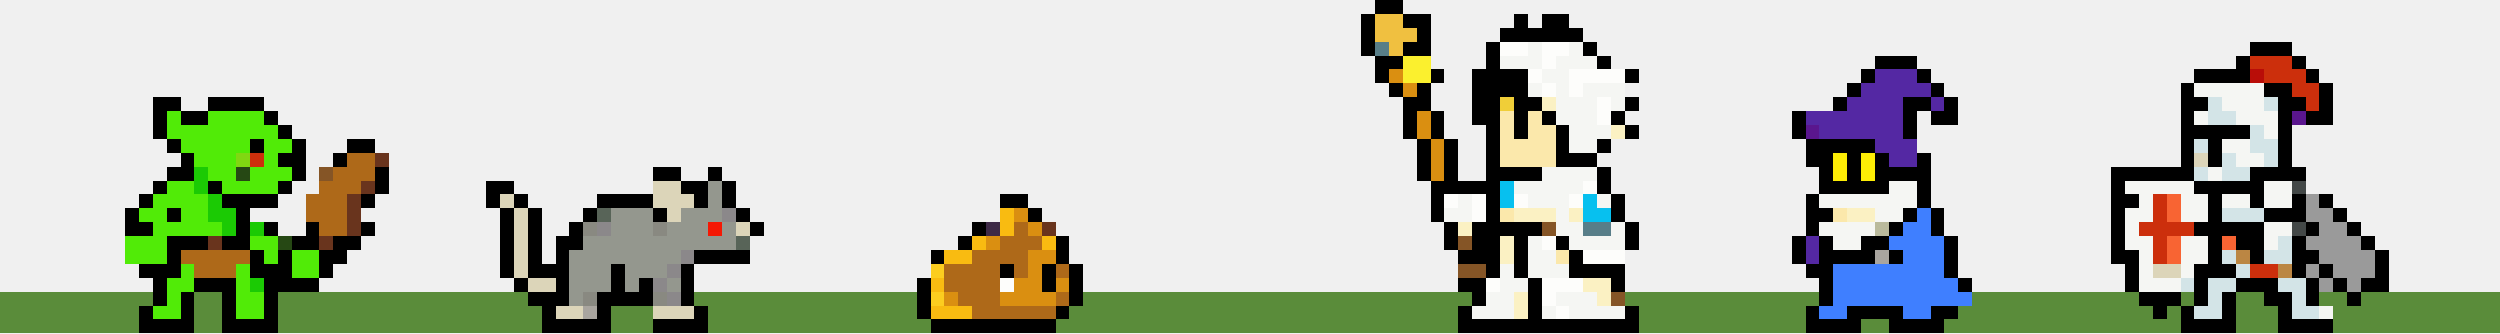
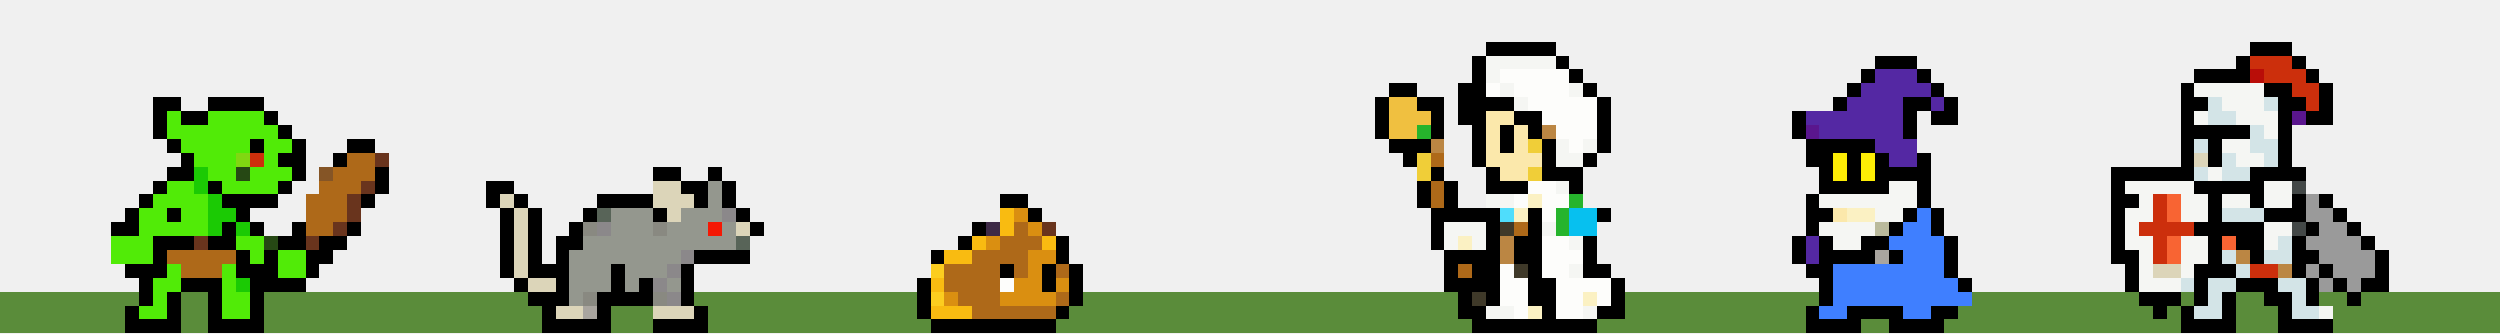
<svg xmlns="http://www.w3.org/2000/svg" viewBox="0 0 180 24" width="960" height="128" shape-rendering="crispEdges">
  <defs>
    <filter id="flash">
      <feFlood flood-color="#ffffff" />
      <feComposite operator="in" in2="SourceAlpha" />
+     </filter>
+     <filter id="hit" color-interpolation-filters="sRGB">
+       <feComponentTransfer>
+         <feFuncR type="gamma" exponent="0.6" />
+         <feFuncG type="gamma" exponent="0.6" />
+         <feFuncB type="gamma" exponent="0.6" />
+       </feComponentTransfer>
    </filter>
    <g id="a0">
      <path fill="#000000" d="M5 7h2v1h-2zM9 7h4v1h-4zM5 8h1v1h-1zM7 8h2v1h-2zM13 8h1v1h-1zM5 9h1v1h-1zM14 9h1v1h-1zM6 10h1v1h-1zM12 10h1v1h-1zM15 10h1v1h-1zM19 10h2v1h-2zM7 11h1v1h-1zM14 11h2v1h-2zM18 11h1v1h-1zM6 12h2v1h-2zM15 12h1v1h-1zM21 12h1v1h-1zM5 13h1v1h-1zM9 13h1v1h-1zM14 13h1v1h-1zM21 13h1v1h-1zM4 14h1v1h-1zM10 14h4v1h-4zM20 14h1v1h-1zM3 15h1v1h-1zM6 15h1v1h-1zM11 15h1v1h-1zM3 16h2v1h-2zM11 16h1v1h-1zM13 16h1v1h-1zM16 16h1v1h-1zM20 16h1v1h-1zM6 17h3v1h-3zM10 17h2v1h-2zM15 17h2v1h-2zM18 17h2v1h-2zM6 18h1v1h-1zM12 18h1v1h-1zM14 18h1v1h-1zM17 18h2v1h-2zM4 19h3v1h-3zM12 19h3v1h-3zM17 19h1v1h-1zM5 20h1v1h-1zM8 20h3v1h-3zM13 20h4v1h-4zM5 21h1v1h-1zM7 21h1v1h-1zM10 21h1v1h-1zM13 21h1v1h-1zM4 22h1v1h-1zM7 22h1v1h-1zM10 22h1v1h-1zM13 22h1v1h-1zM4 23h4v1h-4zM10 23h4v1h-4z" />
      <path fill="#1bca04" d="M8 12h1v1h-1zM8 13h1v1h-1zM9 14h1v1h-1zM9 15h2v1h-2zM10 16h1v1h-1zM12 16h1v1h-1zM12 20h1v1h-1z" />
      <path fill="#264814" d="M11 12h1v1h-1zM14 17h1v1h-1z" />
      <path fill="#51eb07" d="M6 8h1v1h-1zM9 8h4v1h-4zM6 9h8v1h-8zM7 10h5v1h-5zM13 10h2v1h-2zM8 11h3v1h-3zM13 11h1v1h-1zM9 12h2v1h-2zM12 12h3v1h-3zM6 13h2v1h-2zM10 13h4v1h-4zM5 14h4v1h-4zM4 15h2v1h-2zM7 15h2v1h-2zM5 16h5v1h-5zM3 17h3v1h-3zM12 17h2v1h-2zM3 18h3v1h-3zM13 18h1v1h-1zM15 18h2v1h-2zM7 19h1v1h-1zM11 19h1v1h-1zM15 19h2v1h-2zM6 20h2v1h-2zM11 20h1v1h-1zM6 21h1v1h-1zM11 21h2v1h-2zM5 22h2v1h-2zM11 22h2v1h-2z" />
      <path fill="#69341d" d="M21 11h1v1h-1zM20 13h1v1h-1zM19 14h1v1h-1zM19 15h1v1h-1zM19 16h1v1h-1zM9 17h1v1h-1zM17 17h1v1h-1z" />
      <path fill="#81d712" d="M11 11h1v1h-1z" />
      <path fill="#855526" d="M17 12h1v1h-1z" />
      <path fill="#ae6919" d="M19 11h2v1h-2zM18 12h3v1h-3zM17 13h3v1h-3zM16 14h3v1h-3zM16 15h3v1h-3zM17 16h2v1h-2zM7 18h5v1h-5zM8 19h3v1h-3z" />
      <path fill="#cc2f0c" d="M12 11h1v1h-1z" />
    </g>
    <g id="a1">
+       <path fill="#000000" d="M5 7h2v1h-2zM9 7h4v1h-4zM5 8h1v1h-1zM7 8h2v1h-2zM13 8h1v1h-1zM5 9h1v1h-1zM14 9h1v1h-1zM6 10h1v1h-1zM12 10h1v1h-1zM15 10h1v1h-1zM19 10h2v1h-2zM7 11h1v1h-1zM14 11h2v1h-2zM18 11h1v1h-1zM6 12h2v1h-2zM15 12h1v1h-1zM21 12h1v1h-1zM5 13h1v1h-1zM9 13h1v1h-1zM14 13h1v1h-1zM21 13h1v1h-1zM4 14h1v1h-1zM10 14h4v1h-4zM20 14h1v1h-1zM3 15h1v1h-1zM6 15h1v1h-1zM11 15h1v1h-1zM2 16h2v1h-2zM10 16h1v1h-1zM12 16h1v1h-1zM15 16h1v1h-1zM19 16h1v1h-1zM5 17h3v1h-3zM9 17h2v1h-2zM14 17h2v1h-2zM17 17h2v1h-2zM5 18h1v1h-1zM11 18h1v1h-1zM13 18h1v1h-1zM16 18h2v1h-2zM3 19h3v1h-3zM11 19h3v1h-3zM16 19h1v1h-1zM4 20h1v1h-1zM7 20h3v1h-3zM12 20h4v1h-4zM4 21h1v1h-1zM6 21h1v1h-1zM9 21h1v1h-1zM12 21h1v1h-1zM3 22h1v1h-1zM6 22h1v1h-1zM9 22h1v1h-1zM12 22h1v1h-1zM3 23h4v1h-4zM9 23h4v1h-4z" />
+       <path fill="#1bca04" d="M8 12h1v1h-1zM8 13h1v1h-1zM9 14h1v1h-1zM9 15h2v1h-2zM9 16h1v1h-1zM11 16h1v1h-1zM11 20h1v1h-1z" />
+       <path fill="#264814" d="M11 12h1v1h-1zM13 17h1v1h-1z" />
+       <path fill="#51eb07" d="M6 8h1v1h-1zM9 8h4v1h-4zM6 9h8v1h-8zM7 10h5v1h-5zM13 10h2v1h-2zM8 11h3v1h-3zM13 11h1v1h-1zM9 12h2v1h-2zM12 12h3v1h-3zM6 13h2v1h-2zM10 13h4v1h-4zM5 14h4v1h-4zM4 15h2v1h-2zM7 15h2v1h-2zM4 16h5v1h-5zM2 17h3v1h-3zM11 17h2v1h-2zM2 18h3v1h-3zM12 18h1v1h-1zM14 18h2v1h-2zM6 19h1v1h-1zM10 19h1v1h-1zM14 19h2v1h-2zM5 20h2v1h-2zM10 20h1v1h-1zM5 21h1v1h-1zM10 21h2v1h-2zM4 22h2v1h-2zM10 22h2v1h-2z" />
+       <path fill="#69341d" d="M21 11h1v1h-1zM20 13h1v1h-1zM19 14h1v1h-1zM19 15h1v1h-1zM18 16h1v1h-1zM8 17h1v1h-1zM16 17h1v1h-1z" />
+       <path fill="#81d712" d="M11 11h1v1h-1z" />
+       <path fill="#855526" d="M17 12h1v1h-1z" />
+       <path fill="#ae6919" d="M19 11h2v1h-2zM18 12h3v1h-3zM17 13h3v1h-3zM16 14h3v1h-3zM16 15h3v1h-3zM16 16h2v1h-2zM6 18h5v1h-5zM7 19h3v1h-3z" />
+       <path fill="#cc2f0c" d="M12 11h1v1h-1z" />
+     </g>
+     <clipPath id="a1u">
+       <rect x="0" y="0" width="24" height="15" />
+     </clipPath>
+     <clipPath id="a1l">
+       <rect x="0" y="16" width="24" height="8" />
+     </clipPath>
+     <clipPath id="a1h0">
+       <rect x="0" y="7" width="24" height="9" />
+     </clipPath>
+     <clipPath id="a1h1">
+       <rect x="0" y="16" width="24" height="8" />
+     </clipPath>
+     <g id="a2">
      <path fill="#000000" d="M14 12h2v1h-2zM18 12h1v1h-1zM2 13h2v1h-2zM16 13h2v1h-2zM19 13h1v1h-1zM2 14h1v1h-1zM4 14h1v1h-1zM10 14h4v1h-4zM17 14h1v1h-1zM19 14h1v1h-1zM3 15h1v1h-1zM5 15h1v1h-1zM9 15h1v1h-1zM14 15h1v1h-1zM20 15h1v1h-1zM3 16h1v1h-1zM5 16h1v1h-1zM8 16h1v1h-1zM21 16h1v1h-1zM3 17h1v1h-1zM5 17h1v1h-1zM7 17h2v1h-2zM3 18h1v1h-1zM5 18h1v1h-1zM7 18h1v1h-1zM17 18h4v1h-4zM3 19h1v1h-1zM5 19h3v1h-3zM11 19h1v1h-1zM16 19h1v1h-1zM4 20h1v1h-1zM7 20h1v1h-1zM11 20h1v1h-1zM13 20h1v1h-1zM16 20h1v1h-1zM5 21h3v1h-3zM10 21h4v1h-4zM16 21h1v1h-1zM6 22h1v1h-1zM10 22h1v1h-1zM17 22h1v1h-1zM6 23h5v1h-5zM14 23h4v1h-4z" />
      <path fill="#586458" d="M10 15h1v1h-1zM20 17h1v1h-1z" />
      <path fill="#898981" d="M9 16h1v1h-1zM14 16h1v1h-1zM9 21h1v1h-1zM14 21h1v1h-1z" />
      <path fill="#8b888a" d="M19 15h1v1h-1zM10 16h1v1h-1zM16 18h1v1h-1zM15 19h1v1h-1zM14 20h1v1h-1zM15 21h1v1h-1z" />
      <path fill="#94978e" d="M18 13h1v1h-1zM18 14h1v1h-1zM11 15h3v1h-3zM16 15h3v1h-3zM11 16h3v1h-3zM15 16h3v1h-3zM19 16h1v1h-1zM9 17h11v1h-11zM8 18h8v1h-8zM8 19h3v1h-3zM12 19h3v1h-3zM8 20h3v1h-3zM12 20h1v1h-1zM15 20h1v1h-1zM8 21h1v1h-1z" />
      <path fill="#a9a59f" d="M9 22h1v1h-1z" />
      <path fill="#dcd5b9" d="M14 13h2v1h-2zM3 14h1v1h-1zM14 14h3v1h-3zM4 15h1v1h-1zM15 15h1v1h-1zM4 16h1v1h-1zM20 16h1v1h-1zM4 17h1v1h-1zM4 18h1v1h-1zM4 19h1v1h-1zM5 20h2v1h-2zM7 22h2v1h-2zM14 22h3v1h-3z" />
      <path fill="#f51804" d="M18 16h1v1h-1z" />
    </g>
-     <g id="a2">
+     <clipPath id="a2u">
+       <rect x="0" y="0" width="24" height="18" />
+     </clipPath>
+     <clipPath id="a2l">
+       <rect x="0" y="19" width="24" height="5" />
+     </clipPath>
+     <g id="a3">
      <path fill="#000000" d="M12 14h2v1h-2zM14 15h1v1h-1zM10 16h1v1h-1zM9 17h1v1h-1zM16 17h1v1h-1zM7 18h1v1h-1zM16 18h1v1h-1zM12 19h1v1h-1zM15 19h1v1h-1zM17 19h1v1h-1zM6 20h1v1h-1zM15 20h1v1h-1zM17 20h1v1h-1zM6 21h1v1h-1zM17 21h1v1h-1zM6 22h1v1h-1zM16 22h1v1h-1zM7 23h9v1h-9z" />
      <path fill="#3d2946" d="M11 16h1v1h-1z" />
      <path fill="#69341d" d="M15 16h1v1h-1z" />
      <path fill="#ae6919" d="M13 16h1v1h-1zM12 17h3v1h-3zM10 18h4v1h-4zM8 19h4v1h-4zM13 19h1v1h-1zM16 19h1v1h-1zM8 20h4v1h-4zM9 21h3v1h-3zM16 21h1v1h-1zM10 22h6v1h-6z" />
      <path fill="#da8f11" d="M13 15h1v1h-1zM14 16h1v1h-1zM11 17h1v1h-1zM14 18h2v1h-2zM14 19h1v1h-1zM13 20h2v1h-2zM16 20h1v1h-1zM8 21h1v1h-1zM12 21h4v1h-4z" />
      <path fill="#f9bb11" d="M12 15h1v1h-1zM12 16h1v1h-1zM10 17h1v1h-1zM15 17h1v1h-1zM8 18h2v1h-2zM7 20h1v1h-1zM7 22h3v1h-3z" />
      <path fill="#fccd1f" d="M7 19h1v1h-1zM7 21h1v1h-1z" />
      <path fill="#fdfdfb" d="M12 20h1v1h-1z" />
    </g>
-     <g id="a3">
+     <clipPath id="a3u">
+       <rect x="0" y="0" width="24" height="19" />
+     </clipPath>
+     <clipPath id="a3l">
+       <rect x="0" y="20" width="24" height="4" />
+     </clipPath>
+     <g id="a4">
      <path fill="#000000" d="M9 3h3v1h-3zM8 4h1v1h-1zM12 4h1v1h-1zM7 5h1v1h-1zM12 5h4v1h-4zM6 6h1v1h-1zM9 6h2v1h-2zM16 6h1v1h-1zM6 7h1v1h-1zM8 7h2v1h-2zM15 7h2v1h-2zM6 8h2v1h-2zM9 8h1v1h-1zM16 8h1v1h-1zM9 9h1v1h-1zM12 9h5v1h-5zM9 10h1v1h-1zM14 10h1v1h-1zM16 10h1v1h-1zM9 11h1v1h-1zM14 11h1v1h-1zM16 11h1v1h-1zM8 12h4v1h-4zM16 12h6v1h-6zM11 13h5v1h-5zM21 13h1v1h-1zM6 14h1v1h-1zM8 14h1v1h-1zM11 14h1v1h-1zM14 14h1v1h-1zM20 14h2v1h-2zM5 15h1v1h-1zM8 15h3v1h-3zM14 15h1v1h-1zM21 15h1v1h-1zM4 16h1v1h-1zM7 16h1v1h-1zM11 16h5v1h-5zM21 16h1v1h-1zM3 17h1v1h-1zM8 17h1v1h-1zM11 17h2v1h-2zM14 17h1v1h-1zM21 17h1v1h-1zM2 18h1v1h-1zM7 18h2v1h-2zM11 18h1v1h-1zM14 18h1v1h-1zM20 18h2v1h-2zM2 19h1v1h-1zM6 19h1v1h-1zM8 19h1v1h-1zM13 19h3v1h-3zM20 19h1v1h-1zM2 20h2v1h-2zM5 20h1v1h-1zM7 20h1v1h-1zM10 20h3v1h-3zM15 20h1v1h-1zM20 20h1v1h-1zM4 21h1v1h-1zM7 21h1v1h-1zM9 21h2v1h-2zM13 21h1v1h-1zM15 21h1v1h-1zM17 21h3v1h-3zM9 22h1v1h-1zM13 22h1v1h-1zM16 22h1v1h-1zM18 22h1v1h-1zM6 23h4v1h-4zM13 23h4v1h-4z" />
      <path fill="#434847" d="M8 13h1v1h-1zM8 16h1v1h-1z" />
      <path fill="#5a168e" d="M8 8h1v1h-1z" />
      <path fill="#b90d08" d="M11 5h1v1h-1z" />
      <path fill="#bb8643" d="M12 18h1v1h-1zM9 19h1v1h-1z" />
      <path fill="#cc2f0c" d="M9 4h3v1h-3zM8 5h3v1h-3zM7 6h2v1h-2zM7 7h1v1h-1zM18 14h1v1h-1zM18 15h1v1h-1zM16 16h4v1h-4zM18 17h1v1h-1zM18 18h1v1h-1zM10 19h2v1h-2z" />
      <path fill="#d3e4e7" d="M10 7h1v1h-1zM14 7h1v1h-1zM13 8h2v1h-2zM11 9h1v1h-1zM10 10h2v1h-2zM15 10h1v1h-1zM10 11h1v1h-1zM13 11h1v1h-1zM12 12h2v1h-2zM15 12h1v1h-1zM11 15h3v1h-3zM9 17h1v1h-1zM9 18h2v1h-2zM13 18h1v1h-1zM12 19h1v1h-1zM8 20h2v1h-2zM13 20h2v1h-2zM16 20h1v1h-1zM8 21h1v1h-1zM14 21h1v1h-1zM7 22h2v1h-2zM14 22h2v1h-2z" />
      <path fill="#dcd5b9" d="M15 11h1v1h-1zM17 19h2v1h-2z" />
      <path fill="currentColor" d="M7 14h1v1h-1zM6 15h2v1h-2zM5 16h2v1h-2zM4 17h4v1h-4zM3 18h4v1h-4zM3 19h3v1h-3zM7 19h1v1h-1zM4 20h1v1h-1zM6 20h1v1h-1z" />
      <path fill="#f5f6f3" d="M11 6h5v1h-5zM11 7h3v1h-3zM10 8h3v1h-3zM15 8h1v1h-1zM10 9h1v1h-1zM12 10h2v1h-2zM11 11h2v1h-2zM14 12h1v1h-1zM9 13h2v1h-2zM16 13h5v1h-5zM9 14h2v1h-2zM12 14h2v1h-2zM15 14h2v1h-2zM19 14h1v1h-1zM15 15h2v1h-2zM19 15h2v1h-2zM9 16h2v1h-2zM20 16h1v1h-1zM10 17h1v1h-1zM15 17h2v1h-2zM19 17h2v1h-2zM15 18h2v1h-2zM19 18h1v1h-1zM16 19h1v1h-1zM19 19h1v1h-1zM17 20h3v1h-3zM6 22h1v1h-1z" />
      <path fill="#f86433" d="M17 14h1v1h-1zM17 15h1v1h-1zM13 17h1v1h-1zM17 17h1v1h-1zM17 18h1v1h-1z" />
    </g>
-     <g id="a4">
+     <clipPath id="a4u">
+       <rect x="0" y="0" width="24" height="13" />
+     </clipPath>
+     <clipPath id="a4l">
+       <rect x="0" y="14" width="24" height="10" />
+     </clipPath>
+     <g id="a5">
      <path fill="#000000" d="M9 4h3v1h-3zM8 5h1v1h-1zM12 5h1v1h-1zM7 6h1v1h-1zM13 6h1v1h-1zM6 7h1v1h-1zM8 7h2v1h-2zM14 7h1v1h-1zM6 8h2v1h-2zM9 8h1v1h-1zM17 8h1v1h-1zM9 9h1v1h-1zM17 9h1v1h-1zM12 10h5v1h-5zM8 11h1v1h-1zM11 11h1v1h-1zM13 11h1v1h-1zM15 11h2v1h-2zM8 12h4v1h-4zM13 12h1v1h-1zM15 12h1v1h-1zM8 13h1v1h-1zM11 13h5v1h-5zM8 14h1v1h-1zM16 14h1v1h-1zM7 15h1v1h-1zM9 15h1v1h-1zM15 15h2v1h-2zM7 16h1v1h-1zM10 16h1v1h-1zM16 16h1v1h-1zM6 17h1v1h-1zM11 17h2v1h-2zM15 17h1v1h-1zM17 17h1v1h-1zM6 18h1v1h-1zM10 18h1v1h-1zM12 18h4v1h-4zM17 18h1v1h-1zM6 19h1v1h-1zM15 19h2v1h-2zM5 20h1v1h-1zM15 20h1v1h-1zM15 21h1v1h-1zM6 22h2v1h-2zM10 22h4v1h-4zM16 22h1v1h-1zM7 23h4v1h-4zM13 23h4v1h-4z" />
      <path fill="#5428a3" d="M9 5h3v1h-3zM8 6h5v1h-5zM7 7h1v1h-1zM10 7h4v1h-4zM10 8h7v1h-7zM10 9h6v1h-6zM9 10h3v1h-3zM9 11h2v1h-2zM16 17h1v1h-1zM16 18h1v1h-1z" />
      <path fill="#5a168e" d="M16 9h1v1h-1z" />
      <path fill="currentColor" d="M8 15h1v1h-1zM8 16h2v1h-2zM7 17h4v1h-4zM7 18h3v1h-3zM7 19h8v1h-8zM6 20h9v1h-9zM5 21h10v1h-10zM8 22h2v1h-2zM14 22h2v1h-2z" />
      <path fill="#a9a59f" d="M11 18h1v1h-1z" />
      <path fill="#baba9c" d="M11 16h1v1h-1z" />
      <path fill="#f5f6f3" d="M9 13h2v1h-2zM9 14h7v1h-7zM10 15h2v1h-2zM12 16h4v1h-4zM13 17h2v1h-2z" />
      <path fill="#fbe8ab" d="M14 15h1v1h-1z" />
      <path fill="#fbf1c3" d="M12 15h2v1h-2z" />
      <path fill="#fded05" d="M12 11h1v1h-1zM14 11h1v1h-1zM12 12h1v1h-1zM14 12h1v1h-1z" />
    </g>
-     <g id="a5">
+     <clipPath id="a5u">
+       <rect x="0" y="0" width="24" height="14" />
+     </clipPath>
+     <clipPath id="a5l">
+       <rect x="0" y="15" width="24" height="9" />
+     </clipPath>
+     <g id="a6">
      <path fill="#000000" d="M19 0h2v1h-2zM7 1h2v1h-2zM10 1h1v1h-1zM17 1h2v1h-2zM21 1h1v1h-1zM6 2h6v1h-6zM17 2h1v1h-1zM21 2h1v1h-1zM5 3h1v1h-1zM12 3h1v1h-1zM17 3h2v1h-2zM21 3h1v1h-1zM4 4h1v1h-1zM12 4h1v1h-1zM19 4h2v1h-2zM2 5h1v1h-1zM10 5h4v1h-4zM16 5h1v1h-1zM20 5h1v1h-1zM10 6h4v1h-4zM17 6h1v1h-1zM19 6h1v1h-1zM2 7h1v1h-1zM9 7h2v1h-2zM12 7h2v1h-2zM17 7h2v1h-2zM3 8h1v1h-1zM8 8h1v1h-1zM10 8h1v1h-1zM12 8h2v1h-2zM16 8h1v1h-1zM18 8h1v1h-1zM2 9h1v1h-1zM7 9h1v1h-1zM10 9h1v1h-1zM12 9h1v1h-1zM16 9h1v1h-1zM18 9h1v1h-1zM4 10h1v1h-1zM7 10h1v1h-1zM12 10h1v1h-1zM15 10h1v1h-1zM17 10h1v1h-1zM5 11h3v1h-3zM12 11h1v1h-1zM15 11h1v1h-1zM17 11h1v1h-1zM4 12h1v1h-1zM9 12h4v1h-4zM15 12h1v1h-1zM17 12h1v1h-1zM4 13h1v1h-1zM12 13h5v1h-5zM3 14h1v1h-1zM12 14h1v1h-1zM16 14h1v1h-1zM3 15h1v1h-1zM12 15h1v1h-1zM16 15h1v1h-1zM2 16h1v1h-1zM9 16h5v1h-5zM15 16h1v1h-1zM2 17h1v1h-1zM7 17h1v1h-1zM10 17h1v1h-1zM12 17h2v1h-2zM15 17h1v1h-1zM6 18h1v1h-1zM10 18h1v1h-1zM12 18h3v1h-3zM3 19h4v1h-4zM10 19h1v1h-1zM12 19h1v1h-1zM3 20h1v1h-1zM9 20h1v1h-1zM13 20h2v1h-2zM9 21h1v1h-1zM13 21h1v1h-1zM2 22h1v1h-1zM9 22h1v1h-1zM14 22h1v1h-1zM2 23h13v1h-13z" />
      <path fill="#07c0ef" d="M11 13h1v1h-1zM5 14h1v1h-1zM11 14h1v1h-1zM4 15h2v1h-2z" />
      <path fill="currentColor" d="M19 1h2v1h-2zM18 2h3v1h-3zM19 3h1v1h-1z" />
      <path fill="#587e88" d="M20 3h1v1h-1zM4 16h2v1h-2z" />
      <path fill="#855526" d="M8 16h1v1h-1zM14 17h1v1h-1zM13 19h2v1h-2zM3 21h1v1h-1z" />
      <path fill="#da8f11" d="M19 5h1v1h-1zM18 6h1v1h-1zM17 8h1v1h-1zM17 9h1v1h-1zM16 10h1v1h-1zM16 11h1v1h-1zM16 12h1v1h-1z" />
      <path fill="#f0ce38" d="M11 7h1v1h-1z" />
      <path fill="#f5f6f3" d="M6 3h1v1h-1zM9 3h1v1h-1zM5 4h3v1h-3zM9 4h3v1h-3zM7 5h2v1h-2zM3 6h3v1h-3zM7 6h1v1h-1zM9 6h1v1h-1zM3 7h1v1h-1zM5 7h3v1h-3zM5 8h3v1h-3zM4 9h3v1h-3zM5 10h2v1h-2zM5 12h4v1h-4zM6 13h5v1h-5zM4 14h1v1h-1zM7 14h3v1h-3zM14 14h1v1h-1zM7 15h1v1h-1zM14 15h2v1h-2zM3 16h1v1h-1zM6 16h2v1h-2zM3 17h4v1h-4zM9 17h1v1h-1zM8 18h2v1h-2zM7 19h3v1h-3zM11 19h1v1h-1zM10 20h2v1h-2zM5 21h3v1h-3zM11 21h2v1h-2zM3 22h4v1h-4zM8 22h1v1h-1zM11 22h3v1h-3z" />
      <path fill="#fbe8ab" d="M9 8h1v1h-1zM11 8h1v1h-1zM8 9h2v1h-2zM11 9h1v1h-1zM8 10h4v1h-4zM8 11h4v1h-4zM11 15h1v1h-1zM7 18h1v1h-1z" />
      <path fill="#fbf02e" d="M17 4h2v1h-2zM17 5h2v1h-2z" />
      <path fill="#fbf1c3" d="M8 7h1v1h-1zM3 9h1v1h-1zM6 15h1v1h-1zM8 15h3v1h-3zM14 16h1v1h-1zM11 17h1v1h-1zM11 18h1v1h-1zM4 20h2v1h-2zM4 21h1v1h-1zM10 21h1v1h-1zM10 22h1v1h-1z" />
      <path fill="#fdfdfb" d="M7 3h2v1h-2zM10 3h2v1h-2zM8 4h1v1h-1zM3 5h4v1h-4zM9 5h1v1h-1zM6 6h1v1h-1zM8 6h1v1h-1zM4 7h1v1h-1zM4 8h1v1h-1zM5 13h1v1h-1zM6 14h1v1h-1zM10 14h1v1h-1zM13 14h1v1h-1zM15 14h1v1h-1zM13 15h1v1h-1zM8 17h1v1h-1zM3 18h3v1h-3zM6 20h3v1h-3zM12 20h1v1h-1zM8 21h1v1h-1zM7 22h1v1h-1z" />
    </g>
+     <g id="a7">
+       <path fill="#000000" d="M8 3h5v1h-5zM7 4h1v1h-1zM13 4h1v1h-1zM6 5h1v1h-1zM13 5h1v1h-1zM5 6h1v1h-1zM13 6h2v1h-2zM18 6h2v1h-2zM4 7h1v1h-1zM11 7h4v1h-4zM16 7h2v1h-2zM20 7h1v1h-1zM4 8h1v1h-1zM9 8h2v1h-2zM13 8h2v1h-2zM16 8h1v1h-1zM20 8h1v1h-1zM4 9h1v1h-1zM9 9h1v1h-1zM11 9h1v1h-1zM13 9h1v1h-1zM16 9h1v1h-1zM20 9h1v1h-1zM4 10h1v1h-1zM8 10h1v1h-1zM11 10h1v1h-1zM13 10h1v1h-1zM17 10h3v1h-3zM5 11h1v1h-1zM8 11h1v1h-1zM13 11h1v1h-1zM18 11h1v1h-1zM6 12h3v1h-3zM12 12h1v1h-1zM16 12h1v1h-1zM6 13h1v1h-1zM10 13h3v1h-3zM15 13h1v1h-1zM17 13h1v1h-1zM15 14h1v1h-1zM17 14h1v1h-1zM4 15h1v1h-1zM9 15h1v1h-1zM12 15h5v1h-5zM9 16h1v1h-1zM12 16h1v1h-1zM16 16h1v1h-1zM5 17h1v1h-1zM9 17h2v1h-2zM12 17h1v1h-1zM16 17h1v1h-1zM5 18h1v1h-1zM9 18h2v1h-2zM12 18h4v1h-4zM4 19h2v1h-2zM9 19h1v1h-1zM12 19h2v1h-2zM15 19h1v1h-1zM3 20h1v1h-1zM8 20h2v1h-2zM12 20h4v1h-4zM3 21h1v1h-1zM8 21h2v1h-2zM12 21h1v1h-1zM14 21h1v1h-1zM3 22h2v1h-2zM8 22h1v1h-1zM13 22h2v1h-2zM5 23h9v1h-9z" />
+       <path fill="#07c0ef" d="M5 15h2v1h-2zM5 16h2v1h-2z" />
+       <path fill="currentColor" d="M18 7h2v1h-2zM17 8h3v1h-3zM18 9h2v1h-2z" />
+       <path fill="#26b42c" d="M17 9h1v1h-1zM6 14h1v1h-1zM7 15h1v1h-1zM7 16h1v1h-1z" />
+       <path fill="#3f3929" d="M11 16h1v1h-1zM10 19h1v1h-1zM13 21h1v1h-1z" />
+       <path fill="#4fddfc" d="M11 15h1v1h-1z" />
+       <path fill="#ae6919" d="M16 11h1v1h-1zM16 13h1v1h-1zM16 14h1v1h-1zM10 16h1v1h-1zM14 19h1v1h-1z" />
+       <path fill="#bb8643" d="M8 9h1v1h-1zM16 10h1v1h-1zM11 17h1v1h-1zM11 18h1v1h-1z" />
+       <path fill="#f0ce38" d="M9 10h1v1h-1zM17 11h1v1h-1zM9 12h1v1h-1zM17 12h1v1h-1z" />
+       <path fill="#f5f6f3" d="M8 4h5v1h-5zM12 5h1v1h-1zM6 6h1v1h-1zM11 6h1v1h-1zM10 7h1v1h-1zM5 10h1v1h-1zM7 10h1v1h-1zM6 11h2v1h-2zM7 13h1v1h-1zM11 14h2v1h-2zM8 16h1v1h-1zM13 16h3v1h-3zM6 17h1v1h-1zM13 17h1v1h-1zM15 17h1v1h-1zM6 19h1v1h-1zM5 22h1v1h-1zM11 22h2v1h-2z" />
+       <path fill="#fbe8ab" d="M11 8h2v1h-2zM10 9h1v1h-1zM12 9h1v1h-1zM10 10h1v1h-1zM12 10h1v1h-1zM9 11h4v1h-4zM10 12h2v1h-2z" />
+       <path fill="#fbf1c3" d="M9 14h1v1h-1zM10 15h1v1h-1zM14 17h1v1h-1zM5 21h1v1h-1zM9 22h1v1h-1z" />
+       <path fill="#fdfdfb" d="M7 5h5v1h-5zM7 6h4v1h-4zM12 6h1v1h-1zM5 7h5v1h-5zM5 8h4v1h-4zM5 9h3v1h-3zM6 10h1v1h-1zM8 13h2v1h-2zM7 14h2v1h-2zM10 14h1v1h-1zM8 15h1v1h-1zM7 17h2v1h-2zM6 18h3v1h-3zM7 19h2v1h-2zM11 19h1v1h-1zM4 20h4v1h-4zM10 20h2v1h-2zM4 21h1v1h-1zM6 21h2v1h-2zM10 21h2v1h-2zM6 22h2v1h-2zM10 22h1v1h-1z" />
+     </g>
+     <clipPath id="a7u">
+       <rect x="0" y="0" width="24" height="13" />
+     </clipPath>
+     <clipPath id="a7l">
+       <rect x="0" y="14" width="24" height="10" />
+     </clipPath>
+     <g id="a8">
+       <path fill="#000000" d="M11 2h1v1h-1zM10 3h1v1h-1zM12 3h1v1h-1zM10 4h1v1h-1zM12 4h1v1h-1zM10 5h1v1h-1zM12 5h1v1h-1zM10 6h1v1h-1zM12 6h2v1h-2zM5 7h3v1h-3zM9 7h1v1h-1zM13 7h1v1h-1zM15 7h3v1h-3zM5 8h1v1h-1zM8 8h2v1h-2zM13 8h2v1h-2zM17 8h1v1h-1zM6 9h1v1h-1zM9 9h1v1h-1zM13 9h1v1h-1zM16 9h2v1h-2zM6 10h1v1h-1zM16 10h1v1h-1zM3 11h1v1h-1zM5 11h3v1h-3zM15 11h5v1h-5zM1 12h1v1h-1zM21 12h1v1h-1zM1 13h1v1h-1zM21 13h1v1h-1zM1 14h5v1h-5zM17 14h1v1h-1zM19 14h3v1h-3zM5 15h3v1h-3zM15 15h2v1h-2zM6 16h1v1h-1zM9 16h1v1h-1zM13 16h1v1h-1zM16 16h1v1h-1zM5 17h1v1h-1zM8 17h2v1h-2zM13 17h2v1h-2zM17 17h1v1h-1zM5 18h1v1h-1zM7 18h3v1h-3zM13 18h3v1h-3zM17 18h1v1h-1zM5 19h2v1h-2zM9 19h1v1h-1zM13 19h1v1h-1zM15 19h3v1h-3zM10 20h1v1h-1zM12 20h1v1h-1zM10 21h1v1h-1zM12 21h1v1h-1zM10 22h1v1h-1zM12 22h1v1h-1zM11 23h2v1h-2z" />
+       <path fill="#3d2946" d="M12 2h1v1h-1zM4 11h1v1h-1zM20 11h1v1h-1zM10 23h1v1h-1z" />
+       <path fill="#3f3929" d="M11 3h1v1h-1zM18 14h1v1h-1z" />
+       <path fill="#6c8926" d="M15 10h1v1h-1zM6 14h1v1h-1zM6 17h1v1h-1z" />
+       <path fill="#98aa1a" d="M7 8h1v1h-1zM8 9h1v1h-1zM7 10h1v1h-1zM19 12h2v1h-2z" />
+       <path fill="#9f1b7a" d="M9 6h1v1h-1zM2 11h1v1h-1z" />
+       <path fill="#f3cc11" d="M10 7h1v1h-1zM16 8h1v1h-1zM2 12h3v1h-3zM16 17h1v1h-1zM10 19h1v1h-1z" />
+       <path fill="#f5f6f3" d="M11 7h1v1h-1z" />
+       <path fill="#fad77f" d="M6 13h1v1h-1zM12 15h1v1h-1zM11 19h1v1h-1z" />
+       <path fill="#fbee9f" d="M14 10h1v1h-1zM9 14h1v1h-1z" />
+       <path fill="#fbf02e" d="M11 6h1v1h-1zM12 7h1v1h-1zM10 8h1v1h-1zM12 8h1v1h-1zM10 9h1v1h-1zM12 9h1v1h-1zM12 10h2v1h-2zM9 11h1v1h-1zM5 13h1v1h-1zM16 13h2v1h-2zM14 14h1v1h-1zM13 15h1v1h-1zM12 16h1v1h-1zM12 17h1v1h-1zM10 18h1v1h-1zM12 18h1v1h-1zM12 19h1v1h-1z" />
+       <path fill="#fcec17" d="M11 4h1v1h-1zM11 5h1v1h-1zM6 8h1v1h-1zM15 8h1v1h-1zM7 9h1v1h-1zM14 9h2v1h-2zM8 10h3v1h-3zM8 11h1v1h-1zM14 11h1v1h-1zM5 12h3v1h-3zM15 12h4v1h-4zM2 13h3v1h-3zM18 13h3v1h-3zM7 14h2v1h-2zM15 14h2v1h-2zM8 15h2v1h-2zM14 15h1v1h-1zM7 16h2v1h-2zM10 16h1v1h-1zM14 16h2v1h-2zM7 17h1v1h-1zM10 17h1v1h-1zM15 17h1v1h-1zM6 18h1v1h-1zM16 18h1v1h-1zM11 20h1v1h-1zM11 21h1v1h-1zM11 22h1v1h-1z" />
+       <path fill="#fdfdfb" d="M11 8h1v1h-1zM11 9h1v1h-1zM11 10h1v1h-1zM10 11h4v1h-4zM8 12h7v1h-7zM7 13h9v1h-9zM10 14h4v1h-4zM10 15h2v1h-2zM11 16h1v1h-1zM11 17h1v1h-1zM11 18h1v1h-1z" />
+     </g>
  </defs>
  <rect x="0" y="21" width="180" height="3" fill="#5a8c3a" />
  <g transform="translate(6 0)">
-     <animateTransform attributeName="transform" type="translate" additive="sum" values="0 0;0 -2" calcMode="discrete" begin="0s" dur="1s" repeatCount="indefinite" />
-     <use href="#a0" />
-     <use href="#a0" filter="url(#flash)" opacity="0">
-       <animate attributeName="opacity" values="1;0" begin="0s" dur="0.16s" />
-     </use>
+     <g>
+       <animate attributeName="visibility" values="visible;hidden" calcMode="discrete" begin="-10s" dur="1s" repeatCount="indefinite" />
+       <set attributeName="visibility" to="hidden" begin="0s" dur="0.16s" />
+       <use href="#a1" />
+     </g>
+     <g visibility="hidden">
+       <animate attributeName="visibility" values="hidden;visible" calcMode="discrete" begin="-10s" dur="1s" repeatCount="indefinite" />
+       <set attributeName="visibility" to="hidden" begin="0s" dur="0.16s" />
+       <g>
+         <use href="#a1" clip-path="url(#a1u)" transform="translate(0 1)" />
+         <use href="#a1" clip-path="url(#a1l)" />
+       </g>
+     </g>
+     <g visibility="hidden">
+       <set attributeName="visibility" to="visible" begin="0s" dur="0.16s" />
+       <g transform="translate(-1 0)" filter="url(#hit)">
+         <use href="#a1" clip-path="url(#a1h0)" transform="translate(0 0)" />
+         <use href="#a1" clip-path="url(#a1h1)" transform="translate(1 0)" />
+       </g>
+     </g>
+     <g opacity="0">
+       <animate attributeName="opacity" values="1;0" begin="0s" dur="0.1s" />
+       <g transform="translate(-1 0)" filter="url(#flash)">
+         <use href="#a1" clip-path="url(#a1h0)" transform="translate(0 0)" />
+         <use href="#a1" clip-path="url(#a1h1)" transform="translate(1 0)" />
+       </g>
+     </g>
  </g>
  <g transform="translate(33 0)">
-     <animateTransform attributeName="transform" type="translate" additive="sum" values="0 0;0 -2" calcMode="discrete" begin="0s" dur="1s" repeatCount="indefinite" />
-     <use href="#a1" />
+     <g>
+       <animate attributeName="visibility" values="visible;hidden" calcMode="discrete" begin="-10s" dur="1s" repeatCount="indefinite" />
+       <use href="#a2" />
+     </g>
+     <g visibility="hidden">
+       <animate attributeName="visibility" values="hidden;visible" calcMode="discrete" begin="-10s" dur="1s" repeatCount="indefinite" />
+       <g>
+         <use href="#a2" clip-path="url(#a2u)" transform="translate(0 1)" />
+         <use href="#a2" clip-path="url(#a2l)" />
+       </g>
+     </g>
  </g>
  <g transform="translate(60 0)">
-     <animateTransform attributeName="transform" type="translate" additive="sum" values="0 0;0 -2" calcMode="discrete" begin="0s" dur="1s" repeatCount="indefinite" />
-     <use href="#a2" />
+     <g>
+       <animate attributeName="visibility" values="visible;hidden" calcMode="discrete" begin="-10s" dur="1s" repeatCount="indefinite" />
+       <use href="#a3" />
+     </g>
+     <g visibility="hidden">
+       <animate attributeName="visibility" values="hidden;visible" calcMode="discrete" begin="-10s" dur="1s" repeatCount="indefinite" />
+       <g>
+         <use href="#a3" clip-path="url(#a3u)" transform="translate(0 1)" />
+         <use href="#a3" clip-path="url(#a3l)" />
+       </g>
+     </g>
  </g>
  <g transform="translate(150 0)">
-     <animateTransform attributeName="transform" type="translate" additive="sum" values="0 0;0 -2" calcMode="discrete" begin="0s" dur="1s" repeatCount="indefinite" />
-     <use href="#a3" transform="translate(24 0) scale(-1 1)" color="#9a9a9a" />
+     <g>
+       <animate attributeName="visibility" values="visible;hidden" calcMode="discrete" begin="-10s" dur="1s" repeatCount="indefinite" />
+       <use href="#a4" transform="translate(24 0) scale(-1 1)" color="#9a9a9a" />
+     </g>
+     <g visibility="hidden">
+       <animate attributeName="visibility" values="hidden;visible" calcMode="discrete" begin="-10s" dur="1s" repeatCount="indefinite" />
+       <g color="#9a9a9a">
+         <use href="#a4" clip-path="url(#a4u)" transform="translate(0 1) translate(24 0) scale(-1 1)" />
+         <use href="#a4" clip-path="url(#a4l)" transform="translate(24 0) scale(-1 1)" />
+       </g>
+     </g>
  </g>
  <g transform="translate(123 0)">
-     <animateTransform attributeName="transform" type="translate" additive="sum" values="0 0;0 -2" calcMode="discrete" begin="0s" dur="1s" repeatCount="indefinite" />
-     <use href="#a4" transform="translate(24 0) scale(-1 1)" color="#3f7fff" />
+     <g>
+       <animate attributeName="visibility" values="visible;hidden" calcMode="discrete" begin="-10s" dur="1s" repeatCount="indefinite" />
+       <use href="#a5" transform="translate(24 0) scale(-1 1)" color="#3f7fff" />
+     </g>
+     <g visibility="hidden">
+       <animate attributeName="visibility" values="hidden;visible" calcMode="discrete" begin="-10s" dur="1s" repeatCount="indefinite" />
+       <g color="#3f7fff">
+         <use href="#a5" clip-path="url(#a5u)" transform="translate(0 1) translate(24 0) scale(-1 1)" />
+         <use href="#a5" clip-path="url(#a5l)" transform="translate(24 0) scale(-1 1)" />
+       </g>
+     </g>
  </g>
  <g transform="translate(96 0)">
-     <animateTransform attributeName="transform" type="translate" additive="sum" values="0 0;0 -2" calcMode="discrete" begin="0s" dur="1s" repeatCount="indefinite" />
-     <use href="#a5" transform="translate(24 0) scale(-1 1)" color="#f0c040" />
-   </g>
-   <text x="16" y="13" fill="#ffffff" font-family="monospace" font-size="12" font-weight="bold" opacity="0">
+     <g>
+       <animate attributeName="visibility" values="visible;hidden" calcMode="discrete" begin="-10s" dur="1s" repeatCount="indefinite" />
+       <set attributeName="visibility" to="hidden" begin="-0.1s" dur="0.2s" />
+       <use href="#a7" transform="translate(24 0) scale(-1 1)" color="#f0c040" />
+     </g>
+     <g visibility="hidden">
+       <animate attributeName="visibility" values="hidden;visible" calcMode="discrete" begin="-10s" dur="1s" repeatCount="indefinite" />
+       <set attributeName="visibility" to="hidden" begin="-0.1s" dur="0.2s" />
+       <g color="#f0c040">
+         <use href="#a7" clip-path="url(#a7u)" transform="translate(0 1) translate(24 0) scale(-1 1)" />
+         <use href="#a7" clip-path="url(#a7l)" transform="translate(24 0) scale(-1 1)" />
+       </g>
+     </g>
+     <g visibility="hidden">
+       <set attributeName="visibility" to="visible" begin="-0.1s" dur="0.2s" />
+       <use href="#a6" transform="translate(24 0) scale(-1 1)" color="#f0c040" />
+     </g>
+   </g>
+   <g transform="translate(6 -1)" opacity="0">
+     <animate attributeName="opacity" values="1;1" begin="-0.1s" dur="0.2s" />
+     <use href="#a8" transform="translate(24 0) scale(-1 1)" />
+   </g>
+   <text x="15" y="13" fill="#ffffff" font-family="monospace" font-size="12" font-weight="bold" opacity="0">
    <animate attributeName="opacity" values="1;1" begin="0s" dur="0.7s" />
    <animateTransform attributeName="transform" type="translate" values="0 0;0 -3" begin="0s" dur="0.7s" />9</text>
</svg>
